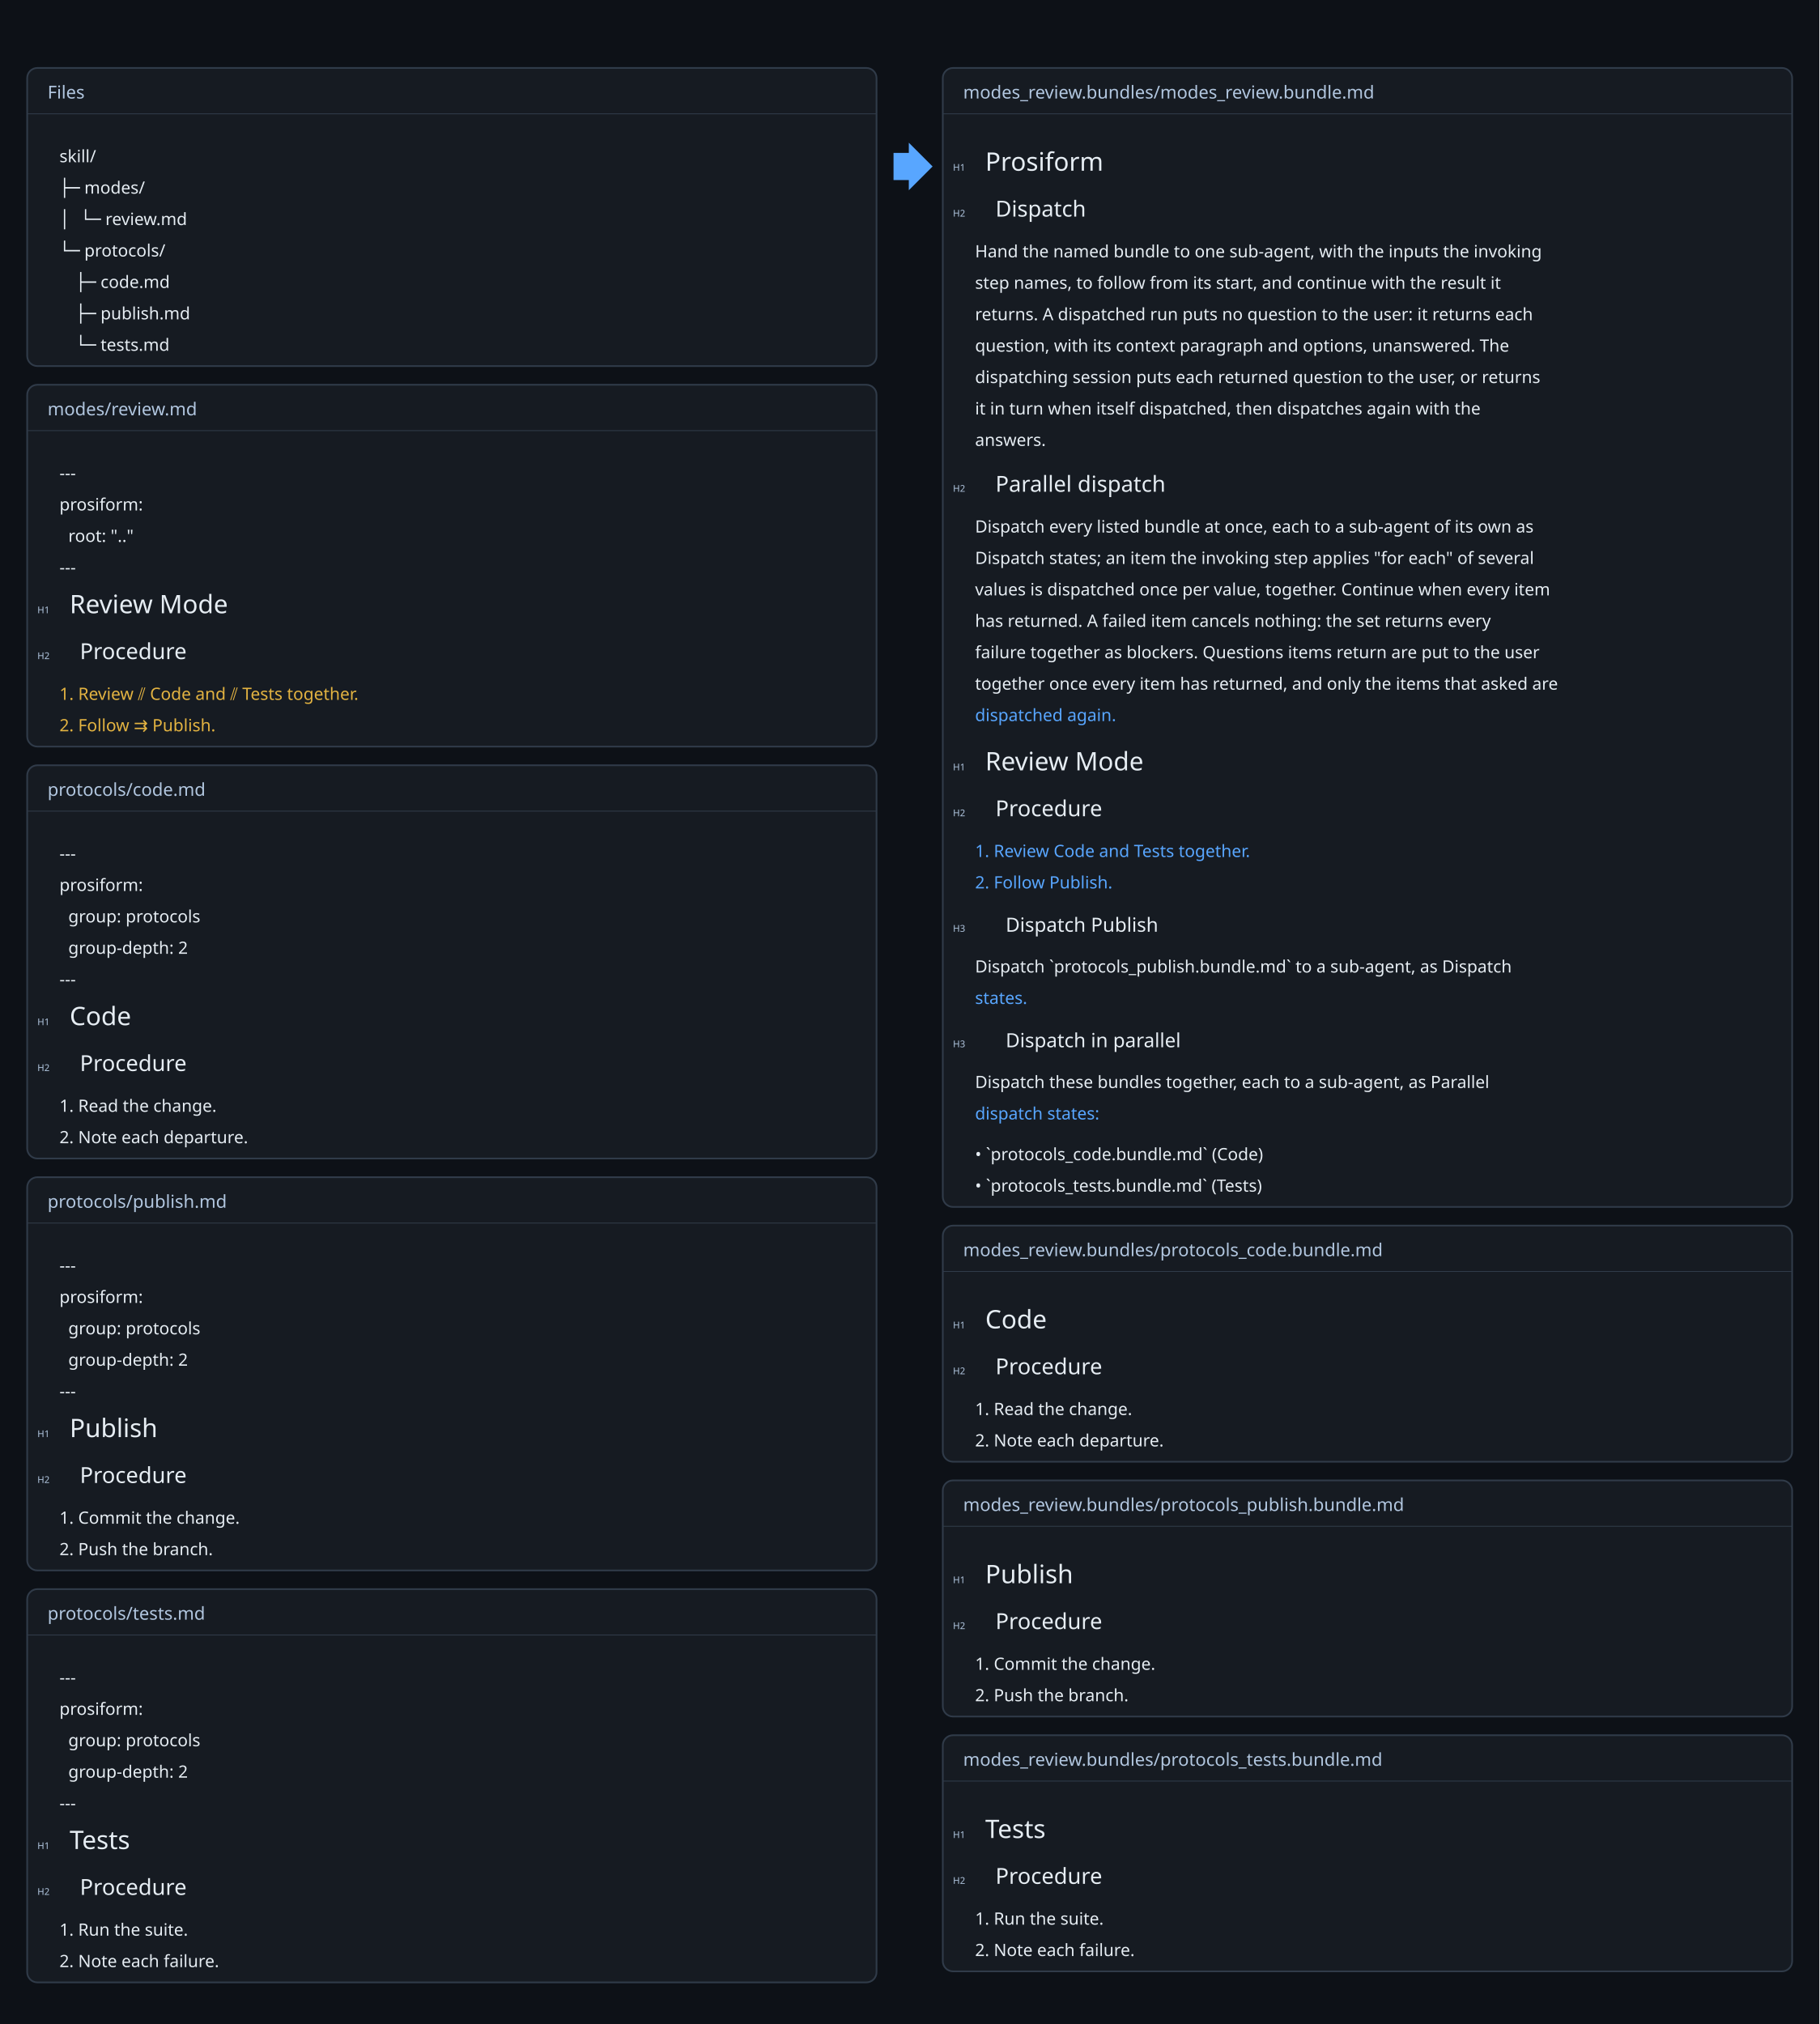
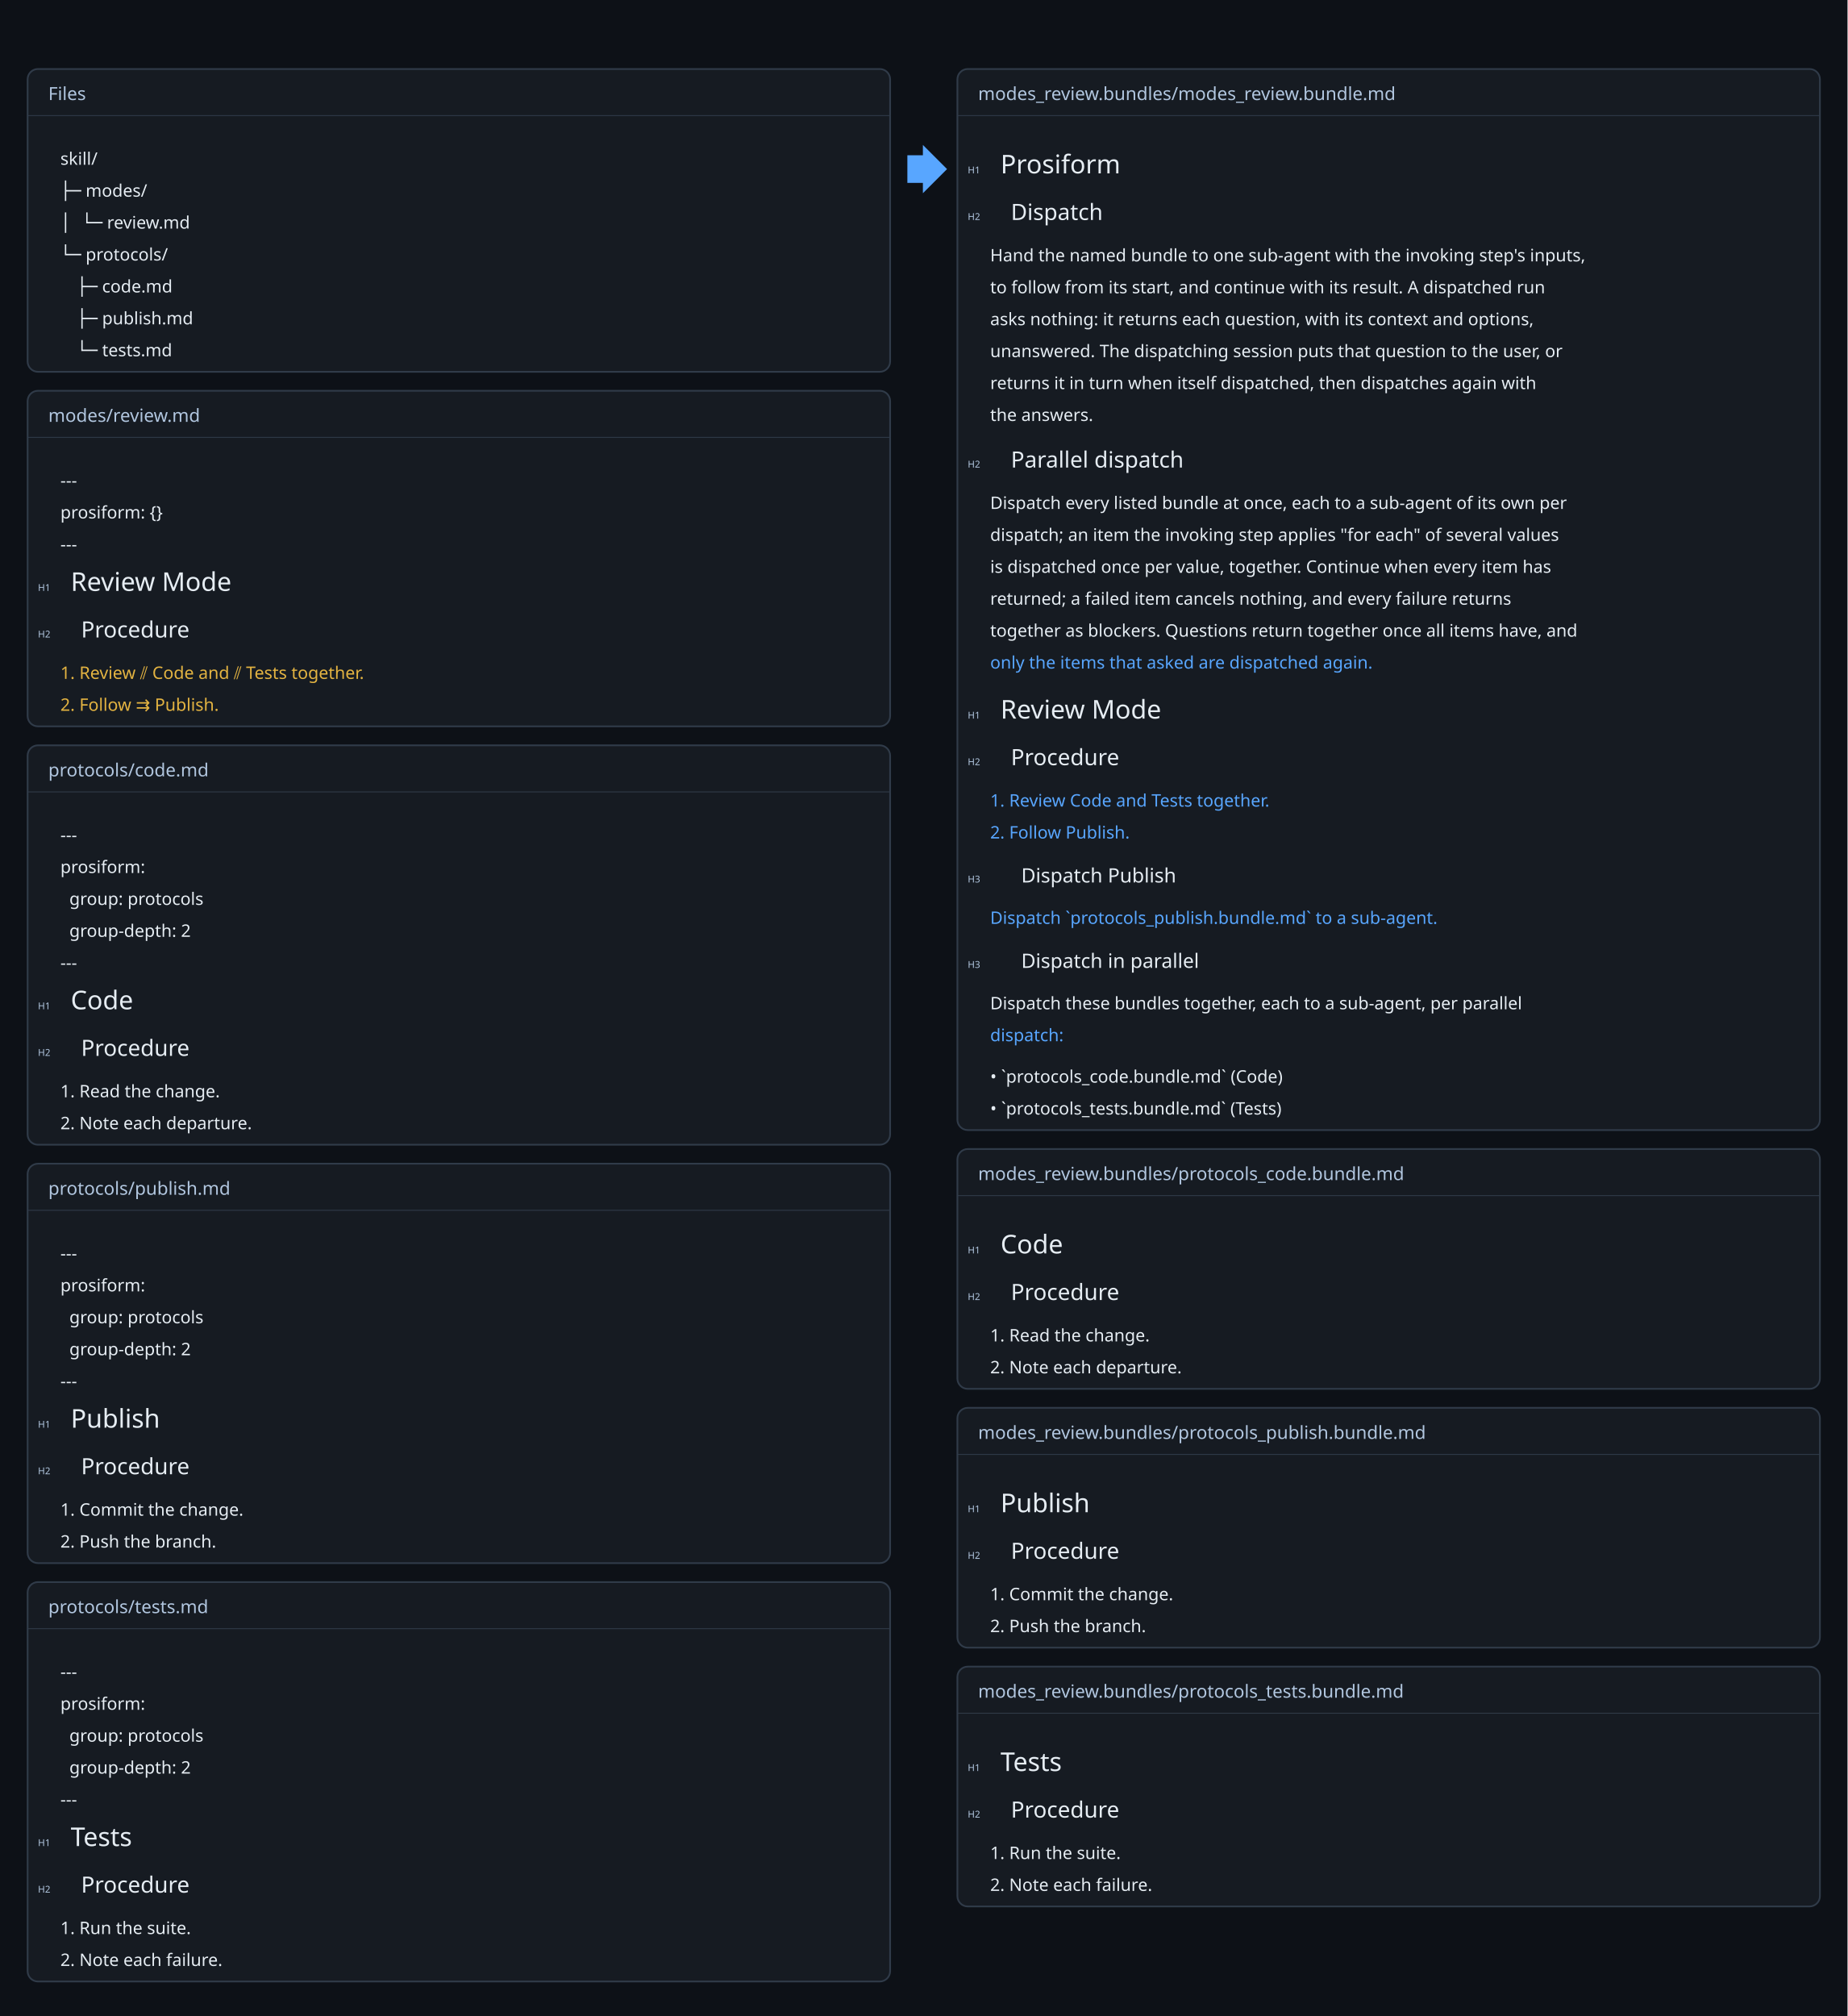
- <svg xmlns="http://www.w3.org/2000/svg" width="2142" height="2383" viewBox="0 0 2142 2383" role="img" aria-labelledby="title desc">
-   <rect width="2142" height="2383" fill="#0d1117" />
+ <svg xmlns="http://www.w3.org/2000/svg" width="2142" height="2337" viewBox="0 0 2142 2337" role="img" aria-labelledby="title desc">
+   <rect width="2142" height="2337" fill="#0d1117" />
  <g font-family="IBM Plex Mono" xml:space="preserve">
    <rect x="32" y="80" width="1000" height="351" rx="12" fill="#161b22" stroke="#303b49" stroke-width="2" />
    <text x="56" y="116" font-size="21" fill="#b1c6df" font-weight="400">Files</text>
    <path d="M32 134 H1032" stroke="#303b49" />
    <text x="70" y="191" font-size="20" fill="#e6edf3" font-weight="400">skill/</text>
    <text x="70" y="228" font-size="20" fill="#e6edf3" font-weight="400">├─ modes/</text>
    <text x="70" y="265" font-size="20" fill="#e6edf3" font-weight="400">│  └─ review.md</text>
    <text x="70" y="302" font-size="20" fill="#e6edf3" font-weight="400">└─ protocols/</text>
    <text x="70" y="339" font-size="20" fill="#e6edf3" font-weight="400">   ├─ code.md</text>
    <text x="70" y="376" font-size="20" fill="#e6edf3" font-weight="400">   ├─ publish.md</text>
    <text x="70" y="413" font-size="20" fill="#e6edf3" font-weight="400">   └─ tests.md</text>
-     <rect x="32" y="453" width="1000" height="426" rx="12" fill="#161b22" stroke="#303b49" stroke-width="2" />
+     <rect x="32" y="453" width="1000" height="389" rx="12" fill="#161b22" stroke="#303b49" stroke-width="2" />
    <text x="56" y="489" font-size="21" fill="#b1c6df" font-weight="400">modes/review.md</text>
    <path d="M32 507 H1032" stroke="#303b49" />
    <text x="70" y="564" font-size="20" fill="#e6edf3" font-weight="400">---</text>
-     <text x="70" y="601" font-size="20" fill="#e6edf3" font-weight="400">prosiform:</text>
-     <text x="70" y="638" font-size="20" fill="#e6edf3" font-weight="400">  root: ".."</text>
-     <text x="70" y="675" font-size="20" fill="#e6edf3" font-weight="400">---</text>
-     <text x="44" y="722" font-size="11" fill="#b1c6df" font-weight="400">H1</text>
-     <text x="82" y="722" font-size="30" fill="#e6edf3" font-weight="500">Review Mode</text>
-     <text x="44" y="776" font-size="11" fill="#b1c6df" font-weight="400">H2</text>
-     <text x="94" y="776" font-size="26" fill="#e6edf3" font-weight="500">Procedure</text>
-     <text x="70" y="824" font-size="20" fill="#e3b341" font-weight="400">1. Review ⫽ Code and ⫽ Tests together.</text>
-     <text x="70" y="861" font-size="20" fill="#e3b341" font-weight="400">2. Follow ⇉ Publish.</text>
-     <rect x="32" y="901" width="1000" height="463" rx="12" fill="#161b22" stroke="#303b49" stroke-width="2" />
-     <text x="56" y="937" font-size="21" fill="#b1c6df" font-weight="400">protocols/code.md</text>
-     <path d="M32 955 H1032" stroke="#303b49" />
-     <text x="70" y="1012" font-size="20" fill="#e6edf3" font-weight="400">---</text>
-     <text x="70" y="1049" font-size="20" fill="#e6edf3" font-weight="400">prosiform:</text>
-     <text x="70" y="1086" font-size="20" fill="#e6edf3" font-weight="400">  group: protocols</text>
-     <text x="70" y="1123" font-size="20" fill="#e6edf3" font-weight="400">  group-depth: 2</text>
-     <text x="70" y="1160" font-size="20" fill="#e6edf3" font-weight="400">---</text>
-     <text x="44" y="1207" font-size="11" fill="#b1c6df" font-weight="400">H1</text>
-     <text x="82" y="1207" font-size="30" fill="#e6edf3" font-weight="500">Code</text>
-     <text x="44" y="1261" font-size="11" fill="#b1c6df" font-weight="400">H2</text>
-     <text x="94" y="1261" font-size="26" fill="#e6edf3" font-weight="500">Procedure</text>
-     <text x="70" y="1309" font-size="20" fill="#e6edf3" font-weight="400">1. Read the change.</text>
-     <text x="70" y="1346" font-size="20" fill="#e6edf3" font-weight="400">2. Note each departure.</text>
-     <rect x="32" y="1386" width="1000" height="463" rx="12" fill="#161b22" stroke="#303b49" stroke-width="2" />
-     <text x="56" y="1422" font-size="21" fill="#b1c6df" font-weight="400">protocols/publish.md</text>
-     <path d="M32 1440 H1032" stroke="#303b49" />
-     <text x="70" y="1497" font-size="20" fill="#e6edf3" font-weight="400">---</text>
-     <text x="70" y="1534" font-size="20" fill="#e6edf3" font-weight="400">prosiform:</text>
-     <text x="70" y="1571" font-size="20" fill="#e6edf3" font-weight="400">  group: protocols</text>
-     <text x="70" y="1608" font-size="20" fill="#e6edf3" font-weight="400">  group-depth: 2</text>
-     <text x="70" y="1645" font-size="20" fill="#e6edf3" font-weight="400">---</text>
-     <text x="44" y="1692" font-size="11" fill="#b1c6df" font-weight="400">H1</text>
-     <text x="82" y="1692" font-size="30" fill="#e6edf3" font-weight="500">Publish</text>
-     <text x="44" y="1746" font-size="11" fill="#b1c6df" font-weight="400">H2</text>
-     <text x="94" y="1746" font-size="26" fill="#e6edf3" font-weight="500">Procedure</text>
-     <text x="70" y="1794" font-size="20" fill="#e6edf3" font-weight="400">1. Commit the change.</text>
-     <text x="70" y="1831" font-size="20" fill="#e6edf3" font-weight="400">2. Push the branch.</text>
-     <rect x="32" y="1871" width="1000" height="463" rx="12" fill="#161b22" stroke="#303b49" stroke-width="2" />
-     <text x="56" y="1907" font-size="21" fill="#b1c6df" font-weight="400">protocols/tests.md</text>
-     <path d="M32 1925 H1032" stroke="#303b49" />
-     <text x="70" y="1982" font-size="20" fill="#e6edf3" font-weight="400">---</text>
-     <text x="70" y="2019" font-size="20" fill="#e6edf3" font-weight="400">prosiform:</text>
-     <text x="70" y="2056" font-size="20" fill="#e6edf3" font-weight="400">  group: protocols</text>
-     <text x="70" y="2093" font-size="20" fill="#e6edf3" font-weight="400">  group-depth: 2</text>
-     <text x="70" y="2130" font-size="20" fill="#e6edf3" font-weight="400">---</text>
-     <text x="44" y="2177" font-size="11" fill="#b1c6df" font-weight="400">H1</text>
-     <text x="82" y="2177" font-size="30" fill="#e6edf3" font-weight="500">Tests</text>
-     <text x="44" y="2231" font-size="11" fill="#b1c6df" font-weight="400">H2</text>
-     <text x="94" y="2231" font-size="26" fill="#e6edf3" font-weight="500">Procedure</text>
-     <text x="70" y="2279" font-size="20" fill="#e6edf3" font-weight="400">1. Run the suite.</text>
-     <text x="70" y="2316" font-size="20" fill="#e6edf3" font-weight="400">2. Note each failure.</text>
-     <rect x="1110" y="80" width="1000" height="1341" rx="12" fill="#161b22" stroke="#303b49" stroke-width="2" />
+     <text x="70" y="601" font-size="20" fill="#e6edf3" font-weight="400">prosiform: {}</text>
+     <text x="70" y="638" font-size="20" fill="#e6edf3" font-weight="400">---</text>
+     <text x="44" y="685" font-size="11" fill="#b1c6df" font-weight="400">H1</text>
+     <text x="82" y="685" font-size="30" fill="#e6edf3" font-weight="500">Review Mode</text>
+     <text x="44" y="739" font-size="11" fill="#b1c6df" font-weight="400">H2</text>
+     <text x="94" y="739" font-size="26" fill="#e6edf3" font-weight="500">Procedure</text>
+     <text x="70" y="787" font-size="20" fill="#e3b341" font-weight="400">1. Review ⫽ Code and ⫽ Tests together.</text>
+     <text x="70" y="824" font-size="20" fill="#e3b341" font-weight="400">2. Follow ⇉ Publish.</text>
+     <rect x="32" y="864" width="1000" height="463" rx="12" fill="#161b22" stroke="#303b49" stroke-width="2" />
+     <text x="56" y="900" font-size="21" fill="#b1c6df" font-weight="400">protocols/code.md</text>
+     <path d="M32 918 H1032" stroke="#303b49" />
+     <text x="70" y="975" font-size="20" fill="#e6edf3" font-weight="400">---</text>
+     <text x="70" y="1012" font-size="20" fill="#e6edf3" font-weight="400">prosiform:</text>
+     <text x="70" y="1049" font-size="20" fill="#e6edf3" font-weight="400">  group: protocols</text>
+     <text x="70" y="1086" font-size="20" fill="#e6edf3" font-weight="400">  group-depth: 2</text>
+     <text x="70" y="1123" font-size="20" fill="#e6edf3" font-weight="400">---</text>
+     <text x="44" y="1170" font-size="11" fill="#b1c6df" font-weight="400">H1</text>
+     <text x="82" y="1170" font-size="30" fill="#e6edf3" font-weight="500">Code</text>
+     <text x="44" y="1224" font-size="11" fill="#b1c6df" font-weight="400">H2</text>
+     <text x="94" y="1224" font-size="26" fill="#e6edf3" font-weight="500">Procedure</text>
+     <text x="70" y="1272" font-size="20" fill="#e6edf3" font-weight="400">1. Read the change.</text>
+     <text x="70" y="1309" font-size="20" fill="#e6edf3" font-weight="400">2. Note each departure.</text>
+     <rect x="32" y="1349" width="1000" height="463" rx="12" fill="#161b22" stroke="#303b49" stroke-width="2" />
+     <text x="56" y="1385" font-size="21" fill="#b1c6df" font-weight="400">protocols/publish.md</text>
+     <path d="M32 1403 H1032" stroke="#303b49" />
+     <text x="70" y="1460" font-size="20" fill="#e6edf3" font-weight="400">---</text>
+     <text x="70" y="1497" font-size="20" fill="#e6edf3" font-weight="400">prosiform:</text>
+     <text x="70" y="1534" font-size="20" fill="#e6edf3" font-weight="400">  group: protocols</text>
+     <text x="70" y="1571" font-size="20" fill="#e6edf3" font-weight="400">  group-depth: 2</text>
+     <text x="70" y="1608" font-size="20" fill="#e6edf3" font-weight="400">---</text>
+     <text x="44" y="1655" font-size="11" fill="#b1c6df" font-weight="400">H1</text>
+     <text x="82" y="1655" font-size="30" fill="#e6edf3" font-weight="500">Publish</text>
+     <text x="44" y="1709" font-size="11" fill="#b1c6df" font-weight="400">H2</text>
+     <text x="94" y="1709" font-size="26" fill="#e6edf3" font-weight="500">Procedure</text>
+     <text x="70" y="1757" font-size="20" fill="#e6edf3" font-weight="400">1. Commit the change.</text>
+     <text x="70" y="1794" font-size="20" fill="#e6edf3" font-weight="400">2. Push the branch.</text>
+     <rect x="32" y="1834" width="1000" height="463" rx="12" fill="#161b22" stroke="#303b49" stroke-width="2" />
+     <text x="56" y="1870" font-size="21" fill="#b1c6df" font-weight="400">protocols/tests.md</text>
+     <path d="M32 1888 H1032" stroke="#303b49" />
+     <text x="70" y="1945" font-size="20" fill="#e6edf3" font-weight="400">---</text>
+     <text x="70" y="1982" font-size="20" fill="#e6edf3" font-weight="400">prosiform:</text>
+     <text x="70" y="2019" font-size="20" fill="#e6edf3" font-weight="400">  group: protocols</text>
+     <text x="70" y="2056" font-size="20" fill="#e6edf3" font-weight="400">  group-depth: 2</text>
+     <text x="70" y="2093" font-size="20" fill="#e6edf3" font-weight="400">---</text>
+     <text x="44" y="2140" font-size="11" fill="#b1c6df" font-weight="400">H1</text>
+     <text x="82" y="2140" font-size="30" fill="#e6edf3" font-weight="500">Tests</text>
+     <text x="44" y="2194" font-size="11" fill="#b1c6df" font-weight="400">H2</text>
+     <text x="94" y="2194" font-size="26" fill="#e6edf3" font-weight="500">Procedure</text>
+     <text x="70" y="2242" font-size="20" fill="#e6edf3" font-weight="400">1. Run the suite.</text>
+     <text x="70" y="2279" font-size="20" fill="#e6edf3" font-weight="400">2. Note each failure.</text>
+     <rect x="1110" y="80" width="1000" height="1230" rx="12" fill="#161b22" stroke="#303b49" stroke-width="2" />
    <text x="1134" y="116" font-size="21" fill="#b1c6df" font-weight="400">modes_review.bundles/modes_review.bundle.md</text>
    <path d="M1110 134 H2110" stroke="#303b49" />
    <text x="1122" y="201" font-size="11" fill="#b1c6df" font-weight="400">H1</text>
    <text x="1160" y="201" font-size="30" fill="#e6edf3" font-weight="500">Prosiform</text>
    <text x="1122" y="255" font-size="11" fill="#b1c6df" font-weight="400">H2</text>
    <text x="1172" y="255" font-size="26" fill="#e6edf3" font-weight="500">Dispatch</text>
-     <text x="1148" y="303" font-size="20" fill="#e6edf3" font-weight="400">Hand the named bundle to one sub-agent, with the inputs the invoking</text>
-     <text x="1148" y="340" font-size="20" fill="#e6edf3" font-weight="400">step names, to follow from its start, and continue with the result it</text>
-     <text x="1148" y="377" font-size="20" fill="#e6edf3" font-weight="400">returns. A dispatched run puts no question to the user: it returns each</text>
-     <text x="1148" y="414" font-size="20" fill="#e6edf3" font-weight="400">question, with its context paragraph and options, unanswered. The</text>
-     <text x="1148" y="451" font-size="20" fill="#e6edf3" font-weight="400">dispatching session puts each returned question to the user, or returns</text>
-     <text x="1148" y="488" font-size="20" fill="#e6edf3" font-weight="400">it in turn when itself dispatched, then dispatches again with the</text>
-     <text x="1148" y="525" font-size="20" fill="#e6edf3" font-weight="400">answers.</text>
-     <text x="1122" y="579" font-size="11" fill="#b1c6df" font-weight="400">H2</text>
-     <text x="1172" y="579" font-size="26" fill="#e6edf3" font-weight="500">Parallel dispatch</text>
-     <text x="1148" y="627" font-size="20" fill="#e6edf3" font-weight="400">Dispatch every listed bundle at once, each to a sub-agent of its own as</text>
-     <text x="1148" y="664" font-size="20" fill="#e6edf3" font-weight="400">Dispatch states; an item the invoking step applies "for each" of several</text>
-     <text x="1148" y="701" font-size="20" fill="#e6edf3" font-weight="400">values is dispatched once per value, together. Continue when every item</text>
-     <text x="1148" y="738" font-size="20" fill="#e6edf3" font-weight="400">has returned. A failed item cancels nothing: the set returns every</text>
-     <text x="1148" y="775" font-size="20" fill="#e6edf3" font-weight="400">failure together as blockers. Questions items return are put to the user</text>
-     <text x="1148" y="812" font-size="20" fill="#e6edf3" font-weight="400">together once every item has returned, and only the items that asked are</text>
-     <text x="1148" y="849" font-size="20" fill="#58a6ff" font-weight="400">dispatched again.</text>
-     <text x="1122" y="907" font-size="11" fill="#b1c6df" font-weight="400">H1</text>
-     <text x="1160" y="907" font-size="30" fill="#e6edf3" font-weight="500">Review Mode</text>
-     <text x="1122" y="961" font-size="11" fill="#b1c6df" font-weight="400">H2</text>
-     <text x="1172" y="961" font-size="26" fill="#e6edf3" font-weight="500">Procedure</text>
-     <text x="1148" y="1009" font-size="20" fill="#58a6ff" font-weight="400">1. Review Code and Tests together.</text>
-     <text x="1148" y="1046" font-size="20" fill="#58a6ff" font-weight="400">2. Follow Publish.</text>
-     <text x="1122" y="1097" font-size="11" fill="#b1c6df" font-weight="400">H3</text>
-     <text x="1184" y="1097" font-size="23" fill="#e6edf3" font-weight="500">Dispatch Publish</text>
-     <text x="1148" y="1145" font-size="20" fill="#e6edf3" font-weight="400">Dispatch `protocols_publish.bundle.md` to a sub-agent, as Dispatch</text>
-     <text x="1148" y="1182" font-size="20" fill="#58a6ff" font-weight="400">states.</text>
-     <text x="1122" y="1233" font-size="11" fill="#b1c6df" font-weight="400">H3</text>
-     <text x="1184" y="1233" font-size="23" fill="#e6edf3" font-weight="500">Dispatch in parallel</text>
-     <text x="1148" y="1281" font-size="20" fill="#e6edf3" font-weight="400">Dispatch these bundles together, each to a sub-agent, as Parallel</text>
-     <text x="1148" y="1318" font-size="20" fill="#58a6ff" font-weight="400">dispatch states:</text>
-     <text x="1148" y="1366" font-size="20" fill="#e6edf3" font-weight="400">• `protocols_code.bundle.md` (Code)</text>
-     <text x="1148" y="1403" font-size="20" fill="#e6edf3" font-weight="400">• `protocols_tests.bundle.md` (Tests)</text>
-     <rect x="1110" y="1443" width="1000" height="278" rx="12" fill="#161b22" stroke="#303b49" stroke-width="2" />
-     <text x="1134" y="1479" font-size="21" fill="#b1c6df" font-weight="400">modes_review.bundles/protocols_code.bundle.md</text>
-     <path d="M1110 1497 H2110" stroke="#303b49" />
-     <text x="1122" y="1564" font-size="11" fill="#b1c6df" font-weight="400">H1</text>
-     <text x="1160" y="1564" font-size="30" fill="#e6edf3" font-weight="500">Code</text>
-     <text x="1122" y="1618" font-size="11" fill="#b1c6df" font-weight="400">H2</text>
-     <text x="1172" y="1618" font-size="26" fill="#e6edf3" font-weight="500">Procedure</text>
-     <text x="1148" y="1666" font-size="20" fill="#e6edf3" font-weight="400">1. Read the change.</text>
-     <text x="1148" y="1703" font-size="20" fill="#e6edf3" font-weight="400">2. Note each departure.</text>
-     <rect x="1110" y="1743" width="1000" height="278" rx="12" fill="#161b22" stroke="#303b49" stroke-width="2" />
-     <text x="1134" y="1779" font-size="21" fill="#b1c6df" font-weight="400">modes_review.bundles/protocols_publish.bundle.md</text>
-     <path d="M1110 1797 H2110" stroke="#303b49" />
-     <text x="1122" y="1864" font-size="11" fill="#b1c6df" font-weight="400">H1</text>
-     <text x="1160" y="1864" font-size="30" fill="#e6edf3" font-weight="500">Publish</text>
-     <text x="1122" y="1918" font-size="11" fill="#b1c6df" font-weight="400">H2</text>
-     <text x="1172" y="1918" font-size="26" fill="#e6edf3" font-weight="500">Procedure</text>
-     <text x="1148" y="1966" font-size="20" fill="#e6edf3" font-weight="400">1. Commit the change.</text>
-     <text x="1148" y="2003" font-size="20" fill="#e6edf3" font-weight="400">2. Push the branch.</text>
-     <rect x="1110" y="2043" width="1000" height="278" rx="12" fill="#161b22" stroke="#303b49" stroke-width="2" />
-     <text x="1134" y="2079" font-size="21" fill="#b1c6df" font-weight="400">modes_review.bundles/protocols_tests.bundle.md</text>
-     <path d="M1110 2097 H2110" stroke="#303b49" />
-     <text x="1122" y="2164" font-size="11" fill="#b1c6df" font-weight="400">H1</text>
-     <text x="1160" y="2164" font-size="30" fill="#e6edf3" font-weight="500">Tests</text>
-     <text x="1122" y="2218" font-size="11" fill="#b1c6df" font-weight="400">H2</text>
-     <text x="1172" y="2218" font-size="26" fill="#e6edf3" font-weight="500">Procedure</text>
-     <text x="1148" y="2266" font-size="20" fill="#e6edf3" font-weight="400">1. Run the suite.</text>
-     <text x="1148" y="2303" font-size="20" fill="#e6edf3" font-weight="400">2. Note each failure.</text>
+     <text x="1148" y="303" font-size="20" fill="#e6edf3" font-weight="400">Hand the named bundle to one sub-agent with the invoking step's inputs,</text>
+     <text x="1148" y="340" font-size="20" fill="#e6edf3" font-weight="400">to follow from its start, and continue with its result. A dispatched run</text>
+     <text x="1148" y="377" font-size="20" fill="#e6edf3" font-weight="400">asks nothing: it returns each question, with its context and options,</text>
+     <text x="1148" y="414" font-size="20" fill="#e6edf3" font-weight="400">unanswered. The dispatching session puts that question to the user, or</text>
+     <text x="1148" y="451" font-size="20" fill="#e6edf3" font-weight="400">returns it in turn when itself dispatched, then dispatches again with</text>
+     <text x="1148" y="488" font-size="20" fill="#e6edf3" font-weight="400">the answers.</text>
+     <text x="1122" y="542" font-size="11" fill="#b1c6df" font-weight="400">H2</text>
+     <text x="1172" y="542" font-size="26" fill="#e6edf3" font-weight="500">Parallel dispatch</text>
+     <text x="1148" y="590" font-size="20" fill="#e6edf3" font-weight="400">Dispatch every listed bundle at once, each to a sub-agent of its own per</text>
+     <text x="1148" y="627" font-size="20" fill="#e6edf3" font-weight="400">dispatch; an item the invoking step applies "for each" of several values</text>
+     <text x="1148" y="664" font-size="20" fill="#e6edf3" font-weight="400">is dispatched once per value, together. Continue when every item has</text>
+     <text x="1148" y="701" font-size="20" fill="#e6edf3" font-weight="400">returned; a failed item cancels nothing, and every failure returns</text>
+     <text x="1148" y="738" font-size="20" fill="#e6edf3" font-weight="400">together as blockers. Questions return together once all items have, and</text>
+     <text x="1148" y="775" font-size="20" fill="#58a6ff" font-weight="400">only the items that asked are dispatched again.</text>
+     <text x="1122" y="833" font-size="11" fill="#b1c6df" font-weight="400">H1</text>
+     <text x="1160" y="833" font-size="30" fill="#e6edf3" font-weight="500">Review Mode</text>
+     <text x="1122" y="887" font-size="11" fill="#b1c6df" font-weight="400">H2</text>
+     <text x="1172" y="887" font-size="26" fill="#e6edf3" font-weight="500">Procedure</text>
+     <text x="1148" y="935" font-size="20" fill="#58a6ff" font-weight="400">1. Review Code and Tests together.</text>
+     <text x="1148" y="972" font-size="20" fill="#58a6ff" font-weight="400">2. Follow Publish.</text>
+     <text x="1122" y="1023" font-size="11" fill="#b1c6df" font-weight="400">H3</text>
+     <text x="1184" y="1023" font-size="23" fill="#e6edf3" font-weight="500">Dispatch Publish</text>
+     <text x="1148" y="1071" font-size="20" fill="#58a6ff" font-weight="400">Dispatch `protocols_publish.bundle.md` to a sub-agent.</text>
+     <text x="1122" y="1122" font-size="11" fill="#b1c6df" font-weight="400">H3</text>
+     <text x="1184" y="1122" font-size="23" fill="#e6edf3" font-weight="500">Dispatch in parallel</text>
+     <text x="1148" y="1170" font-size="20" fill="#e6edf3" font-weight="400">Dispatch these bundles together, each to a sub-agent, per parallel</text>
+     <text x="1148" y="1207" font-size="20" fill="#58a6ff" font-weight="400">dispatch:</text>
+     <text x="1148" y="1255" font-size="20" fill="#e6edf3" font-weight="400">• `protocols_code.bundle.md` (Code)</text>
+     <text x="1148" y="1292" font-size="20" fill="#e6edf3" font-weight="400">• `protocols_tests.bundle.md` (Tests)</text>
+     <rect x="1110" y="1332" width="1000" height="278" rx="12" fill="#161b22" stroke="#303b49" stroke-width="2" />
+     <text x="1134" y="1368" font-size="21" fill="#b1c6df" font-weight="400">modes_review.bundles/protocols_code.bundle.md</text>
+     <path d="M1110 1386 H2110" stroke="#303b49" />
+     <text x="1122" y="1453" font-size="11" fill="#b1c6df" font-weight="400">H1</text>
+     <text x="1160" y="1453" font-size="30" fill="#e6edf3" font-weight="500">Code</text>
+     <text x="1122" y="1507" font-size="11" fill="#b1c6df" font-weight="400">H2</text>
+     <text x="1172" y="1507" font-size="26" fill="#e6edf3" font-weight="500">Procedure</text>
+     <text x="1148" y="1555" font-size="20" fill="#e6edf3" font-weight="400">1. Read the change.</text>
+     <text x="1148" y="1592" font-size="20" fill="#e6edf3" font-weight="400">2. Note each departure.</text>
+     <rect x="1110" y="1632" width="1000" height="278" rx="12" fill="#161b22" stroke="#303b49" stroke-width="2" />
+     <text x="1134" y="1668" font-size="21" fill="#b1c6df" font-weight="400">modes_review.bundles/protocols_publish.bundle.md</text>
+     <path d="M1110 1686 H2110" stroke="#303b49" />
+     <text x="1122" y="1753" font-size="11" fill="#b1c6df" font-weight="400">H1</text>
+     <text x="1160" y="1753" font-size="30" fill="#e6edf3" font-weight="500">Publish</text>
+     <text x="1122" y="1807" font-size="11" fill="#b1c6df" font-weight="400">H2</text>
+     <text x="1172" y="1807" font-size="26" fill="#e6edf3" font-weight="500">Procedure</text>
+     <text x="1148" y="1855" font-size="20" fill="#e6edf3" font-weight="400">1. Commit the change.</text>
+     <text x="1148" y="1892" font-size="20" fill="#e6edf3" font-weight="400">2. Push the branch.</text>
+     <rect x="1110" y="1932" width="1000" height="278" rx="12" fill="#161b22" stroke="#303b49" stroke-width="2" />
+     <text x="1134" y="1968" font-size="21" fill="#b1c6df" font-weight="400">modes_review.bundles/protocols_tests.bundle.md</text>
+     <path d="M1110 1986 H2110" stroke="#303b49" />
+     <text x="1122" y="2053" font-size="11" fill="#b1c6df" font-weight="400">H1</text>
+     <text x="1160" y="2053" font-size="30" fill="#e6edf3" font-weight="500">Tests</text>
+     <text x="1122" y="2107" font-size="11" fill="#b1c6df" font-weight="400">H2</text>
+     <text x="1172" y="2107" font-size="26" fill="#e6edf3" font-weight="500">Procedure</text>
+     <text x="1148" y="2155" font-size="20" fill="#e6edf3" font-weight="400">1. Run the suite.</text>
+     <text x="1148" y="2192" font-size="20" fill="#e6edf3" font-weight="400">2. Note each failure.</text>
    <path d="M1052 180 H1070 V168 L1098 196 L1070 224 V212 H1052Z" fill="#58a6ff" />
  </g>
</svg>
